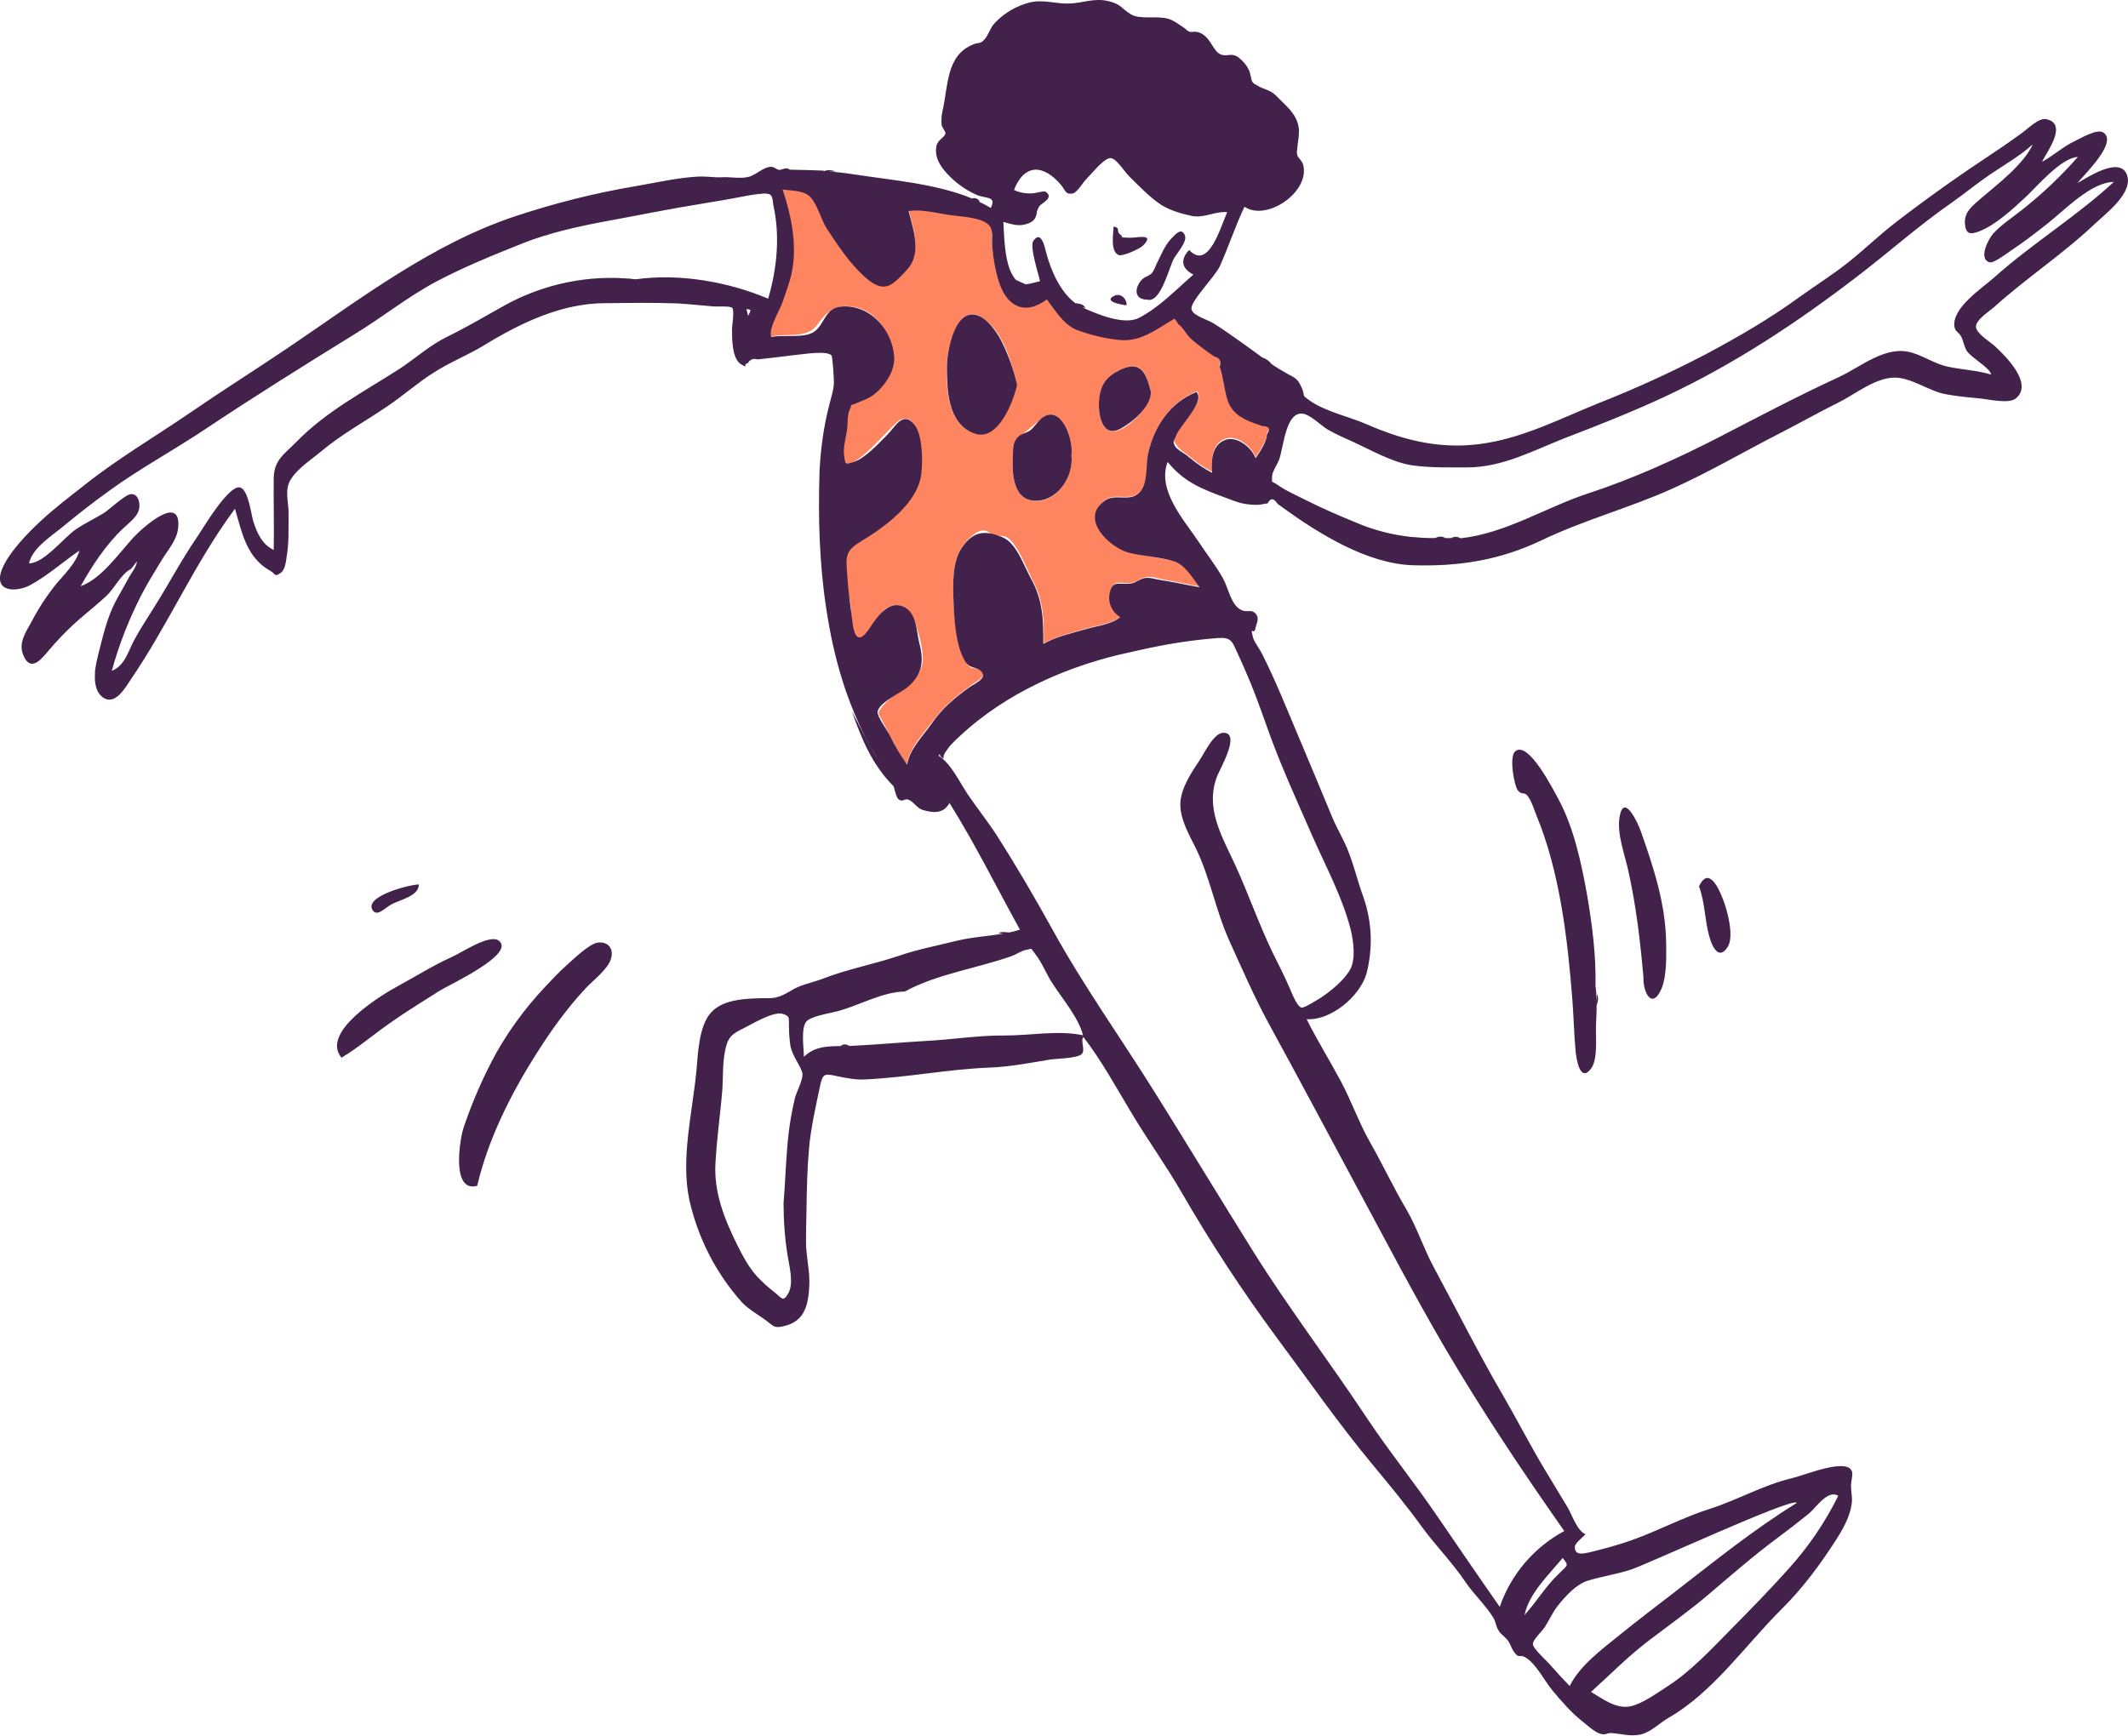
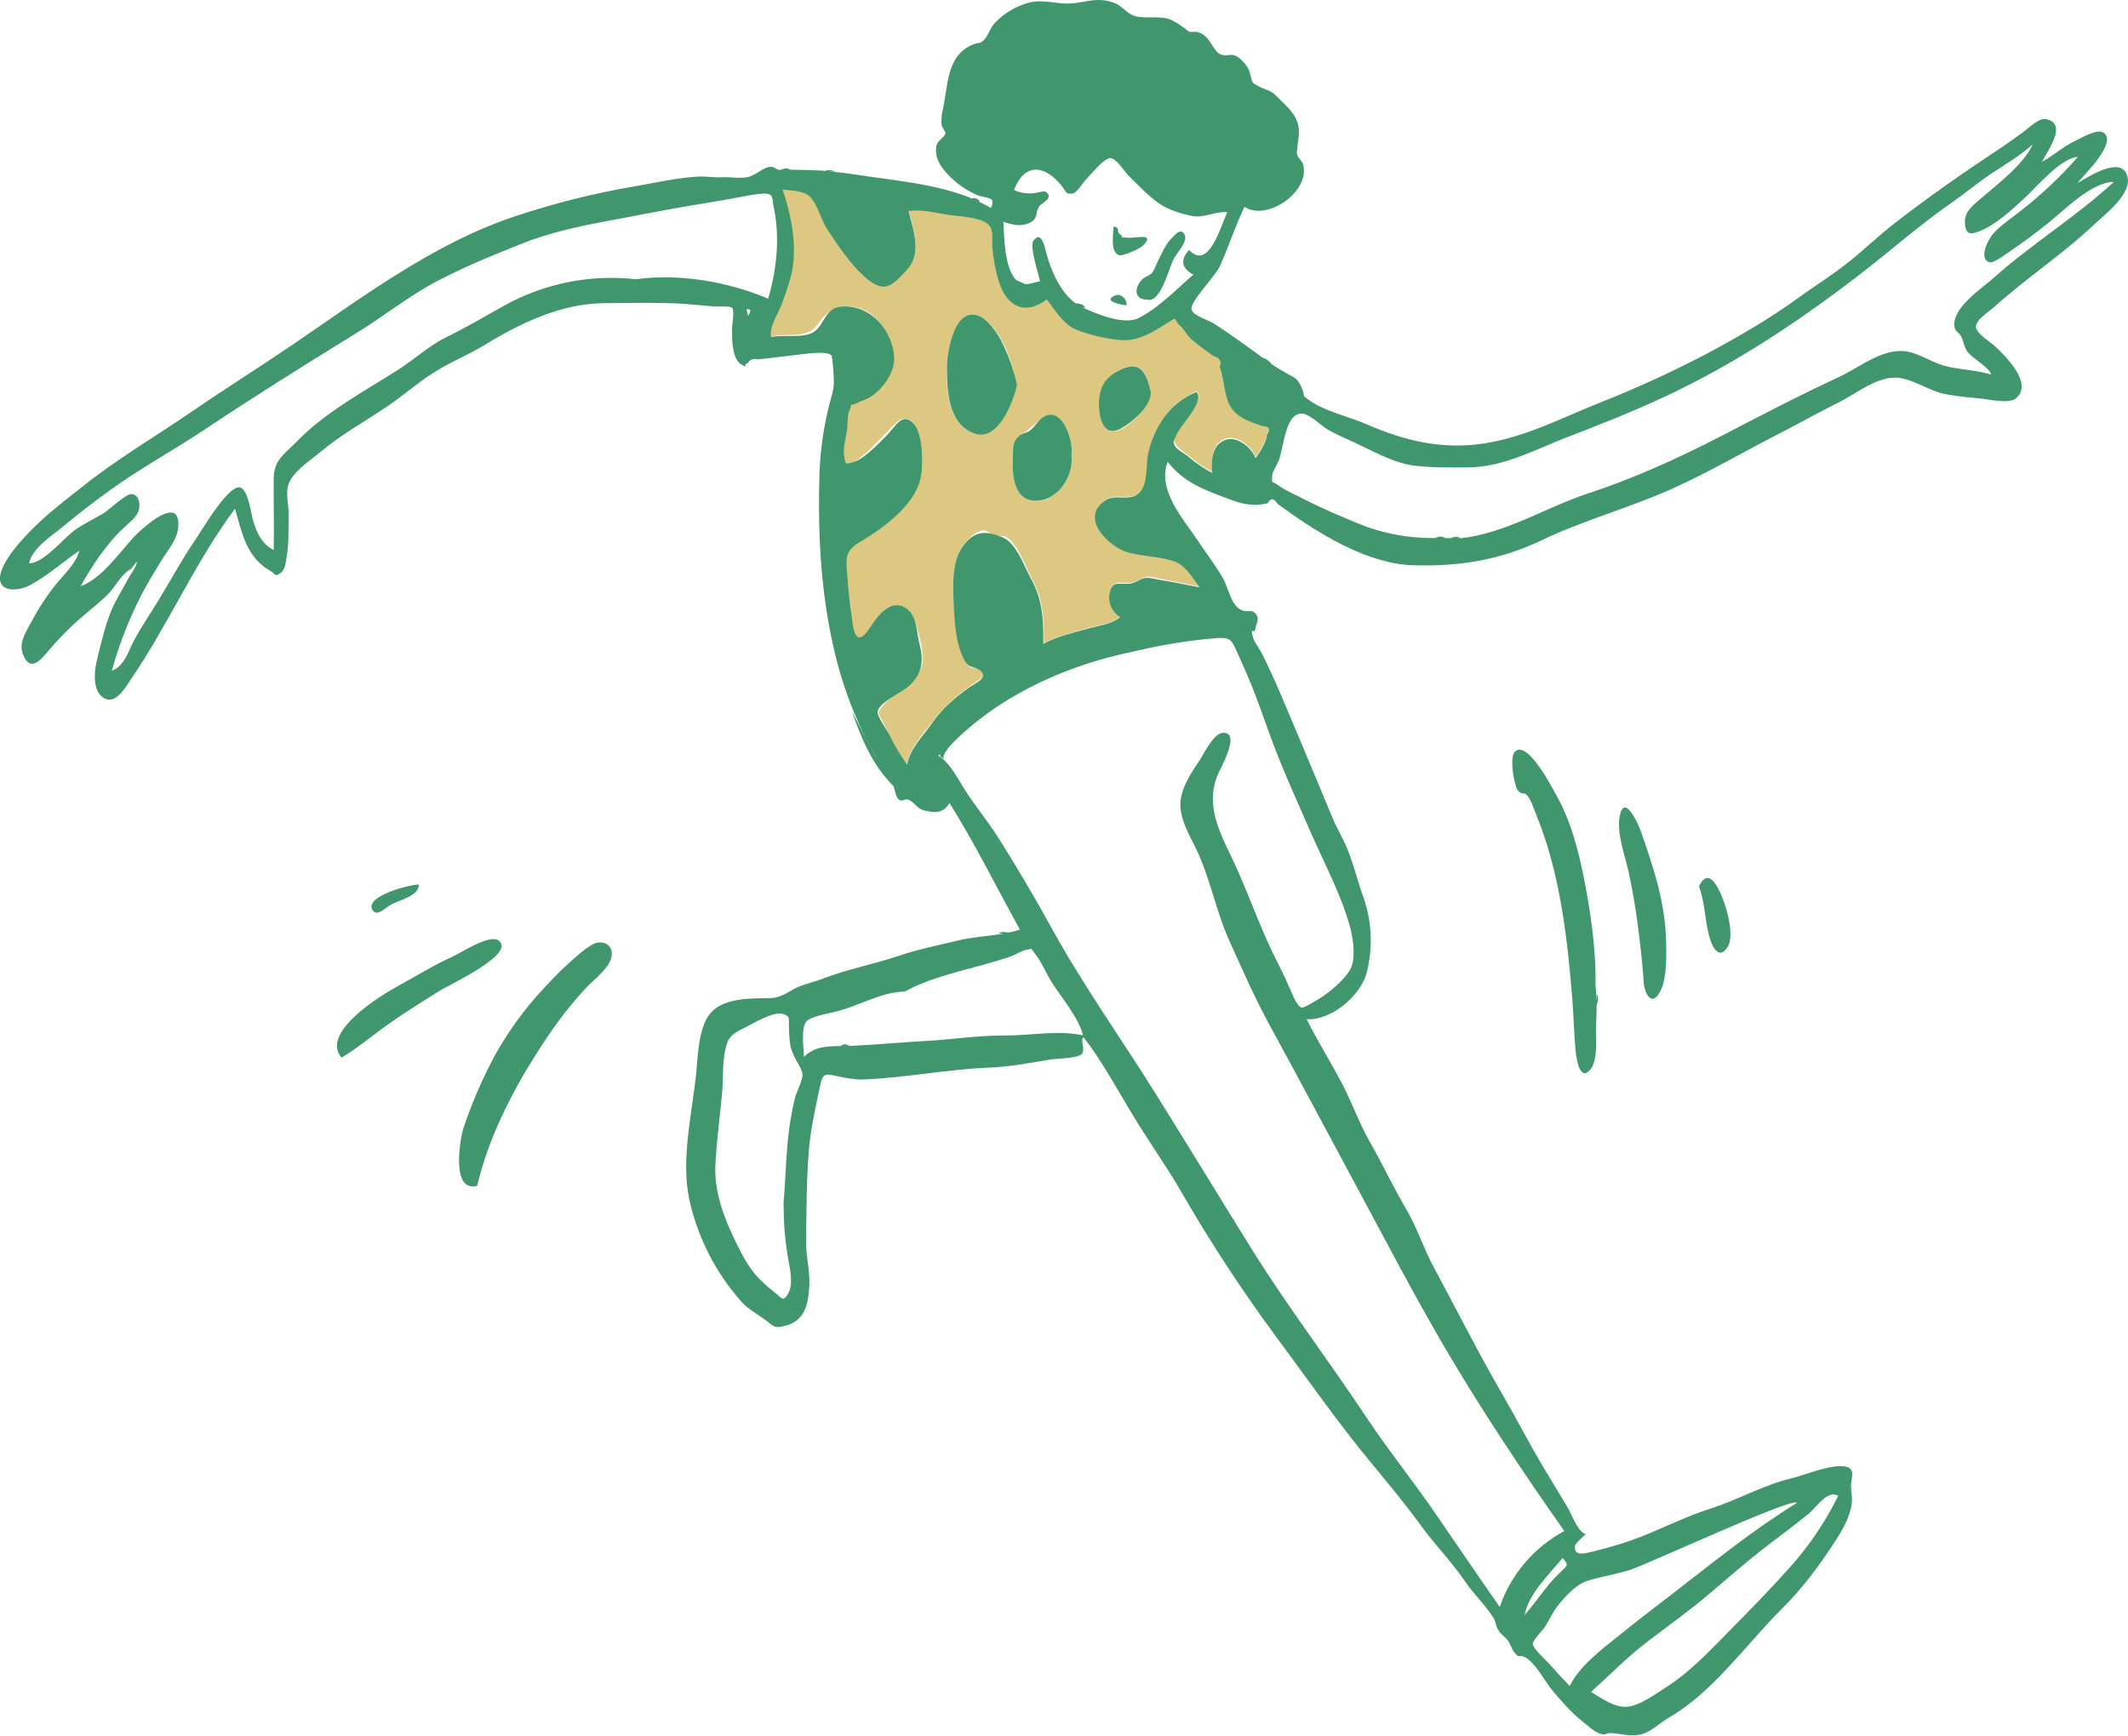
<svg xmlns="http://www.w3.org/2000/svg" version="1.1" id="Layer_1" x="0px" y="0px" viewBox="0 0 900.3 734.4" style="enable-background:new 0 0 900.3 734.4;" xml:space="preserve">
  <style type="text/css">
- 	.st0{fill-rule:evenodd;clip-rule:evenodd;fill:#FF8460;}
- 	.st1{fill-rule:evenodd;clip-rule:evenodd;fill:#42224B;}
+ 	.st0{fill-rule:evenodd;clip-rule:evenodd;fill:#DDC882;}
+ 	.st1{fill-rule:evenodd;clip-rule:evenodd;fill:#41976D;}
</style>
  <g id="Illustrations_groovy">
    <path id="Accent" class="st0" d="M486.9,165.8c-1.7-6.8-3.3-13.2-11.7-9.9c-6.4,2.5-9.5,6.5-10.1,13.3c-0.5,5.1,0.5,15.5,8.1,12.9   C478.2,180.4,487,171.7,486.9,165.8 M453.3,192.7c1-6.8-4.5-22.7-13-15.3c-3,2.6-5.5,4.7-8.6,7c-3.7,2.7-3,4.3-3.2,9.1   c-0.4,7.3,0.2,18.6,10.2,18.5C448.1,211.8,454.2,200.9,453.3,192.7 M430.2,162.8c-2.1-9.5-6-22.7-14.5-28.3   c-11.2-7.4-15.2,14.7-15.2,21.2c0,9.4,0.3,23.1,11.2,27.5C422,187.5,428.7,169.5,430.2,162.8 M506.4,165.6   c-10.6,4.2-17.8,14.1-20.3,25.1c-1.1,5.1-0.1,12.9-3.4,17c-4,4.9-10.2,0.7-14.8,3.7c-10.5,7,0.7,19.7,8.6,21.8   c6.3,1.7,12.6,2.7,18.9,3.9c5.9,1.1,8.8,6.4,12.3,11.1c-4.9-0.8-9.7-2-14.6-2.8c-2.1-0.3-5.2-1.4-7.4-1.3c-2.7,0.2-4.4,2-6.9,2.5   c-4.3,0.8-7.3-2-9,3.4c-1.2,4.2,0.6,8.6,4.3,10.8c-3.2,3.1-10.5,4-14.7,5.2c-6,1.9-12.2,3.1-17.8,6.2c0-9.8,0.1-17.6-4.7-26.6   c-2.3-4.4-6.8-16.6-11.5-18.5c-1.4-0.5-3.5-0.2-5-0.7c-1.6-0.5-2.4-1.8-4.2-1.9c-3.2-0.1-6.6,3.6-8.5,6c-4.8,6.1-4.6,15.9-4.3,23.2   c0.3,7.6,1.1,17.2,4.2,24.2c0.7,1.6,1.5,3.5,3,4.5c1.1,0.7,3.3,0.2,4.2,1c3.2,2.9-1.2,4.6-3.7,6.4c-6.3,4.6-11.8,9.1-16.4,15.3   c-3.9,5.2-10,11.6-11,18.3c-4.3-5.8-7.3-12.4-10.6-18.7c-1.9-3.6-1.9-2.9,0.1-5.6c1.8-2.3,4-4.3,6.5-5.9c4.5-3.1,9.2-6.4,10.5-12.2   c1-4.4-1.4-12.5-2.8-17c-1.8-5.7-6.3-10.1-12.2-6.7c-4.4,2.5-6.5,11.3-10.7,12.5c-4.8,1.4-4.1-10.2-4.6-13.4c-0.8-6-4-16.1-2-21.9   c1.5-4.6,9-7,12.8-9.8c6-4.2,11.2-9.4,15.4-15.3c4.1-6,3.8-12.1,3-19.1c-0.4-4.1-1.1-15.2-7.9-12.8c-3.9,1.4-21.4,25.2-24.5,16.7   c-0.9-2.4,1-8.4,1.3-11.1c0.2-2,0.2-11.6,1.6-12.9c0.5-0.5,6.7-1.3,8-2.2c3.1-2,5.7-4.6,7.6-7.8c6.4-10.7-0.9-27.4-12.9-30.1   c-7.9-1.8-12.1,1-16.5,7.3c-4.3,6.1-12.6,3.5-19.7,5c-1.3-3.6,3.4-10.8,4.6-14.3c1.8-5.2,3.9-10.5,4.6-16c1.4-10.6-1-22.1-4.4-32.1   c4,0.6,9.8,0.4,12.6,3.4s4,9.3,6.4,12.9c4.5,7,9.8,14.7,16,20.3c8.2,7.3,11.4,3.9,17.7-2.9c6.3-6.9,3-16.6,0.8-25   c5.1-0.8,11.1,0.7,16.1,1.5c4.6,0.7,13.2,0.9,17,3.7c2.9,2.1,1.9,4.3,2.2,8.4c0.3,5.5,1.3,11,2.9,16.3c3.4,10.7,11.1,14.4,20.3,7.5   c3.2,4.3,6.7,10,11.6,12.4s13.9,4.4,19.3,4.8c6.9,0.5,12.3-2.6,18-6c2.8-1.7,3.6-3.1,6-1.8c1.8,1,4.2,5.6,6,7.2   c2.1,1.8,4.2,3.5,6.5,5.1c1,0.8,2.1,1.6,3.2,2.4c2.4,0.6,3.2,2,2.4,4.3c1.5,4.4,1.8,9.1,3.1,13.5c1.5,5.3,5.1,8.1,10,10.1   c1.7,0.5,3.4,1,5,1.7c2.9,0.1,3.6,1.2,2,3.5c0,3.1-3.1,7.7-4.8,10.1c-1.6-4.5-8-9.6-12.9-7.7c-5.7,2.2-5.9,8.8-5.5,13.9   c-3.5-1.8-6.7-4-9.7-6.6c-1.5-1.2-3.9-2.6-5-4.2c-1.9-2.8-1.7-1.3-0.4-5.1C499.3,179.8,510.2,169.6,506.4,165.6" />
    <path id="Ink" class="st1" d="M765.2,640.6c-4.2,3.4-8.6,6.8-12.9,10c-10,7.4-19.3,15.5-28.7,23.5c-8.5,7.3-17.7,13.8-26.6,20.6   c-8.5,6.5-16,14.2-23.9,21.3c5.2,3,10.8,7.5,17,6c5.1-1.2,11-5.6,15.4-8.4c10.2-6.6,18.6-15.8,27.1-24.4   c8.3-8.4,16.3-16.6,24.1-25.3c8.4-9.3,15.5-19.7,21-30.9C773.2,630.2,768.2,638.2,765.2,640.6z M689.8,664.3   c-5.9,1.9-12.1,2.8-18,4.6c-5.1,1.6-9.5,6.6-12.8,10.7c-2.1,2.7-3.5,5.9-5.4,8.9c-1.1,1.7-5.2,5.6-5.1,7.2c0.1,2.1,6.1,7.3,7.5,9   c2.6,3,5.3,5.9,8.1,8.8c4.1-8.5,13.8-15.7,21-21.5c7.5-6.1,15.4-12.1,23.2-18.1c17.2-13.3,33.3-26.4,51.9-37.9   C759,633.2,696.7,662.1,689.8,664.3z M661.1,659.3c-5.7,7-14.3,15-16.1,24.2c3.6-4.1,6.7-8.6,10.2-12.9c1.5-1.8,3.1-3.5,4.8-5.1   C663,662.4,664,662.7,661.1,659.3z M515.2,270c-11.4,0.9-22.7,2.7-33.9,5.3l0,0c-2.7,0.6-5.4,1.2-8,1.8   c-26.1,6.3-52.1,18.7-71,38.1l-0.6,0.7c-0.9,1.4-2.9,3.3-2.5,5.2c-1.3-0.8-1.7-1.5-1.6-2.1c-0.2,0.3-0.3,0.5-0.5,0.8   c5.3,3.4,8.8,11.1,12.3,16.3c4,5.9,8.4,11.4,12.3,17.4c8.3,13,16.2,26.5,23.7,40.1c12.9,23.4,28.8,45.7,43,68.4s27.7,45,41.8,67.6   c15.1,24.1,32.4,46.8,47.9,70.2c9.3,14,19.9,27.1,29.4,41c9,13.1,17.9,26.2,27,39.2c4.7-13.7,14.5-25.2,27.3-32.1   c-17.7-25.2-34.7-50.7-50.3-77.2c-13.4-22.9-25.3-45.8-37.8-69c-12.3-22.8-24.4-45.7-36.9-68.5c-6.2-11.4-11.4-23.4-16.8-35.3   c-5.7-12.7-8.1-26.8-14.2-39.2c-2.9-5.8-6.8-12.5-6.4-19.2c0.4-6.3,4.8-12.8,8.2-17.9c2-3,5.9-11.5,10-11.5   c7.5-0.1-1.4,15.2-2.6,18.2c-5.4,13.8,2.1,25.8,7.8,38.2c5.5,12.1,9.9,24.8,15.7,36.8c2.5,5,5,9.9,7.2,15c0.8,1.8,2.9,7.5,4.9,8.1   c1.1,0.3,6.7-3.3,7.6-3.8c4.4-2.8,10.3-7.6,12.9-12.1s1.5-12.1,0.4-16.9c-3.5-13.9-10.7-27.1-16.4-40.1   c-6-13.7-12.3-27.5-17.5-41.5c-2.8-7.6-5.3-15.2-8.4-22.7c-1.7-4.2-3.6-8.5-5.5-12.6C521.3,271.5,521.1,269.6,515.2,270z    M314.7,435.1c-5.4,2.6-6.9,4-8,9.9c-1.2,6.1-0.6,12.2-1.3,18.4l0,0l-0.2,2.3c-0.9,8.8-2,17.6-2.5,26.3c-0.8,12.4,3.8,24,9.2,34.8   c2.4,4.8,4.8,9.4,8.4,13.4c2.3,2.4,4.7,4.6,7.3,6.6c3.2,2.6,3.7,4.3,5.8,0.7c2.6-4.4,0.5-11.6-0.2-16.3c-1.2-7.3-1.7-14.8-1.7-22.2   c0.3-3.4,0.5-6.9,0.7-10.3l0,0c0.5-8.4,0.9-16.8,2.3-25.1c0.5-3,1.1-6,1.8-8.9c0.7-2.7,3.4-7.6,3.2-10.2c-0.2-2.7-4.4-7.6-5.1-12   c-0.4-2.6-0.6-5.2-0.6-7.8c-0.2-3.7,0.7-4.6-2.5-5.6C327.3,427.7,318,433.5,314.7,435.1L314.7,435.1z M258.4,406   c-1.5,4.4-7.4,8.8-10.5,12.1c-8.4,9-14.9,18.2-21.4,28.5c-10.5,16.6-20.1,35.8-24.6,55.2c-11.2,3.1-7.3-20-5.8-24.5   c3.7-11,8.3-21.6,13.9-31.8c5.5-9.7,12.2-18.8,19.8-27c3-3.2,6.6-7.1,9.9-10c2.9-2.6,9.5-9,13.1-9.6   C257.3,398.3,259.9,401.5,258.4,406L258.4,406z M305.4,463.4L305.4,463.4z M659.4,338.3c6.5,12.1,9.7,27.2,12.1,40.7   c2.1,12.2,3.8,25.6,3.5,38c0.3,2.1,0.4,4.3,0.5,6.4v1.9c0-1.6,0.1-3.2,0.1-4.7c0.7,1.5,0.6,3.2-0.1,4.7c0,3.1-0.2,6.3-0.3,9.4   c-0.1,4.5,0.9,13.8-2.2,17.7c-4.7,5.9-6.1-4.7-6.4-7.6c-0.7-7.3-0.8-14.7-1.4-22c-2-25.6-5.3-53.9-15.2-77.8   c-0.9-2.3-2.4-7.1-4.2-8.7c-1.3-1.1-2.2,0.1-3.7-1.9c-1.5-2.1-3.7-14.1-1.1-16.4C646.5,313.1,657.1,334.1,659.4,338.3z M210.9,398   c7.8,5.5-20.9,18.8-24.8,21.2c-6.9,4.4-13.8,8.6-20.5,13.3c-7.1,4.9-13.8,10.7-21.1,15.1c-9.1-10.7,16.6-26.4,24-30.4   c7.6-4.1,14.8-8.7,22.6-12.2C194.9,403.4,206.9,395.2,210.9,398L210.9,398z M434,402c-1.5,0.2-4.5,2.1-6,2.6   c-14.7,5.2-31.7,7.6-45.2,15c-9.2,0.1-18.8,5.6-27.6,8.1c-3.5,1-10.5,2-13.4,4c-3.3,2.2-1.7,11.5-1.7,15.5c5.7-5.4,12.4-4.3,20-4.6   c10.6-0.5,21.2-1.5,31.8-2.1c11.2-0.6,22.2-2.4,33.4-2.3c11.1,0,22-2.3,32.9-0.1c-1.9-7.5-8.8-15.5-12.9-21.9   c-2.6-3.9-4.5-9-7.4-12.6C435.6,400.7,437.1,401.5,434,402L434,402z M359.4,442.6l-3.8,0.1C356.8,441.6,358.1,441.9,359.4,442.6   L359.4,442.6z M694.2,351.8c5.4,15.4,10.4,30.4,10.7,46.9c0.1,5.7,0.3,14.7-2.1,20c-4,8.8-7.7,1-7.5-5c-1.3-15.1-3.1-30.4-6.4-45.2   c-1.5-6.9-4.9-15.6-3.7-22.8C687,335.2,693,348.4,694.2,351.8z M695.2,416.1L695.2,416.1z M729,380.7c1.8,4.6,4.8,15.6,1.9,20.1   c-3.9,6-6.8-0.7-7.9-5.1c-1.8-6.8-1.7-13.9-4.2-20.6C722.7,366.8,726.8,374.9,729,380.7z M177.2,374.3c0,4.8-7.4,6.3-11.4,8.3   c-2.9,1.5-6.4,5.8-8.3,2.3C154.4,379.2,173.3,374.3,177.2,374.3L177.2,374.3z M331.1,80.2c3.4,10,5.8,21.5,4.4,32.1   c-0.7,5.5-2.8,10.8-4.6,16c-1.1,3.2-5.9,10.8-4.6,14.3c5.2-1.1,13.9,0.7,18.1-2.2c4.8-3.3,4.4-10.3,12-10.7   c11.7-0.7,21.1,9.7,21.9,21.3c0.4,6-4,12.4-8.5,15.9c-2.4,1.9-4.7,2.5-7.4,3.7c-1.8,0.8-2.3,0.8-2.4,0.7l0,0   c0.1,0.1,0.2,0.6-0.6,2.3c-1,2.2-0.7,5.7-1,8c-0.4,3.4-1.8,7.7-1.3,11.1c0.5,3.7,0.3,4,4.3,2.7c4.6-1.5,10.4-7.8,13.8-11.2   c3.4-3.3,6.7-10.5,11.5-4.7c3.7,4.4,3.7,15.4,3.1,20.8c-1.3,12.6-15.7,22.9-25.7,28.9c-7.1,4.2-6.1,7-5.6,15   c0.4,6.5,1.4,13,2.2,19.4c1,7.7,3.5,7.9,7.3,2.1c2.9-4.4,7.7-11.6,13.9-9.1s5.7,10.6,7.1,15.8c1.9,7.4,1.3,12.9-4.9,18.3   c-2.8,2.4-12,6.4-12.8,10.4c-0.4,1.9,4.1,8,5.1,10c2.1,4.4,4.6,8.5,7.4,12.5c1-6.6,6.7-12.1,10.3-17.3c4.3-6.3,9.6-10.8,15.8-15.3   c2.3-1.7,8-3.9,5.3-6.8c-2.3-2.5-4.8-0.7-7.1-4.7c-3.9-6.8-4.4-17.7-4.7-25.4c-0.3-6.8-0.5-16.4,3.5-22.3c4.9-7.2,9.9-7.5,17.3-4.4   c5.8,2.4,8.8,11.7,11.9,17.3c5.2,9.4,5.3,17.4,5.3,27.8c5.6-3.2,11.7-4.4,17.8-6.2c4.2-1.3,11.5-2.1,14.7-5.2   c-3.4-2-5.2-5.9-4.5-9.8c1.2-6.3,4.4-3.6,9.2-4.4c2.2-0.4,3.7-2,5.9-2.3s4.6,0.6,6.8,0.9c5.5,0.8,10.8,2.1,16.2,3   c-3-4-6.1-9.5-10.9-11c-5.8-1.8-12.9-2.1-19-3.6c-7.9-2-21.5-14.5-9.9-22.2c4.4-2.9,10.1,0.8,14.2-3.1c3.9-3.7,2.8-11.4,3.8-16.4   c2.4-11.5,9.3-21.9,20.5-26.3c3.8,4.1-7.1,14.2-8.6,18.4c-0.9,2.5-1.6,2.2-0.6,4.3c0.6,1.4,3.7,3.1,5.1,4.1l1.1,0.9   c2.9,2.5,6.2,4.7,9.6,6.5c-0.4-5.1-0.2-11.7,5.5-13.9c4.9-1.9,11.2,3.1,12.9,7.7c1.7-2.4,4.8-7.1,4.8-10.1c1.6-2.3,0.9-3.5-2-3.5   c-1.2-0.5-2.5-0.9-3.7-1.3c-5.4-2.1-9.5-4.5-11.2-10.4c-1.3-4.4-1.6-9.1-3.1-13.5c0.8-2.3,0-3.7-2.4-4.3c-0.8-0.5-1.5-1.1-2.3-1.6   c-2.5-1.8-5.1-3.8-7.4-5.8c-1.8-1.6-3.5-5-5.4-6.2c-0.4-0.9-1-1.6-1.7-2.3c-1.6,1-3.3,2-4.9,3c-5.7,3.5-11.1,6.6-18,6   c-6.3-0.6-12.5-2.1-18.4-4.3c-5.5-2.2-9.2-8.4-12.6-12.9c-9.2,6.9-16.9,3.2-20.3-7.5c-1.5-4.8-2.4-9.8-2.8-14.8   c-0.4-4.1,0.9-7.7-2.3-9.9c-3.9-2.8-12.4-2.9-17-3.7c-5-0.8-11-2.3-16.1-1.5c2.2,8.5,5.6,18.2-0.8,25c-6.3,6.8-9.5,10.2-17.7,2.9   c-6.3-5.6-11.4-13.3-16-20.3c-2.4-3.7-3.5-8.5-5.9-12C341.4,80.4,335.9,80.9,331.1,80.2L331.1,80.2z M40.6,284.4L40.6,284.4   L40.6,284.4z M323.2,81.9c-3.1,0.2-6.1,0.7-9.1,1.3c-5.6,1.1-11.2,2-17.1,3c-13.2,2.1-26.3,4.8-39.4,7.2c-12,2.2-25.4,5.1-36.8,9.7   c-12.5,5-24.6,9.9-36.5,16.2c-11.9,6.4-22.2,14.7-33.6,21.7c-21.4,13.2-43,26.7-64,40.7c-13.3,8.9-27.6,16.6-40.5,26   c-6.7,4.8-13.2,9.9-19.5,15.1c-4.7,3.9-13.2,9.2-14.4,15.6c6.3,0,14.7-10.9,19.8-14.4c3.7-2.5,7.9-4.5,11.7-6.8   c2.2-1.3,9.3-8.1,11.7-8.1c3.5-0.1,4,4.9,3.1,7.2c-1.1,2.9-4.4,5.3-6.6,7.4c-7.2,6.8-13.1,15.8-17.9,24.4   c8.8-3.2,16.1-13.8,22.3-20.6c3.3-3.6,20.2-19.1,19-4.4c-0.4,5.4-4.4,9.6-7.1,14.1c-3,4.9-6,9.8-8.6,14.8   c-5.2,10.2-9.4,20.9-12.4,31.9c5.5-2.2,6.9-8.2,9.4-12.9c2.6-4.8,5.6-9.4,8.5-14c6.2-9.8,11.5-20,18.1-29.6   c2.6-3.8,14.2-23.7,18.8-20.9c3.1,1.9,4.1,10.8,5,13.9c1.5,4.9,3.8,10.1,8.7,12.3c0.2-10.1-0.1-20.1,0-30.2   c0.1-7.9,4.4-10.2,9.8-15.7c12.5-12.8,28.5-21.1,43.4-30.7c6.6-4.3,12.7-9.9,20-13.5c8.2-4,16.2-8.7,24.2-13.2   c16.7-9.3,35.9-13.3,54.9-11.3l0.8,0.1l0,0c18.4-2.6,39.1,1,56.1,8.2c3.7-12.8,5.1-26.3,2.2-39.5C326.7,83,326.8,81.9,323.2,81.9   L323.2,81.9z M490.4,273.9c-0.8,0-1.6,0.1-2.4,0.1C488.8,274,489.6,274,490.4,273.9L490.4,273.9z M860,61.1   C854.6,66,847.6,70,841.7,74c-5.4,3.7-10.5,7.9-15.9,11.7c-14,9.7-26.7,21.1-40.2,31.4c-25.4,19.5-51.9,37-80.9,50.6   c-13.7,6.4-27.8,12-41.9,17.4c-13.7,5.3-26.7,12.6-41.8,12.7c-7.8,0-16,0.2-23.7-0.9c-8.3-1.3-17-6.3-24.6-9.8   c-3.6-1.6-7.2-3.2-10.6-5.1c-3.2-1.8-7.4-6.3-10.7-6.9c-7.5-1.3-8.3,14.2-10.3,19.6c-0.7,1.8-2.9,5-2.9,6.8c0,3.4-0.6,1.7,2.5,3.8   c3.3,2.4,7.8,4.3,11.5,6.2c6.9,3.5,14.3,6.7,21.4,9.6c7.4,3.2,15.2,5.2,23.2,6.1c3.2,0.3,6.2,0.5,9.3,0.5h1c1.4-0.6,2.9-1,4.3,0   h-1.1c2.5,0,5,0,7.6,0.1c-1.3,0-2.6-0.1-3.9-0.1c1.2-0.7,2.7-0.7,3.9,0.1c19.3-2.1,36.2-13.2,54.3-19.1c18.4-6,37.6-14.7,55.1-23.7   c16.6-8.6,33.3-17.4,50.4-25.3c9.8-4.5,20.2-13.9,31.4-10.4c5.2,1.6,9.8,4.8,15.1,5.9c6.2,1.3,12.1,1.5,18.2,3.3   c-0.4-2.8-8.4-7.1-10.3-10c-1.2-2-1.4-4.2-2.4-6.1c-0.9-1.8-2.4-1.9-2.8-4c-1.4-8,11.8-16.5,16.8-21c16-14.3,34.7-25.7,50.6-40.4   c-9.6,0-21.1,12.2-28.3,17.8c-4.8,3.8-9.6,7.5-14.7,10.9c-1.4,0.9-7.8,5.9-9.6,5.3c-5-1.6-0.2-10.2,1.6-12.2   c3.5-3.8,8.3-6.9,12.3-10.1c8.5-6.7,16.4-14.2,23.5-22.3c-7.1,0.4-17,12.2-22,16.9c-5.5,5.1-12.8,12-20,14.7   c-3.7,1.4-5.5,1-5.8-3.5c-0.3-5.1,3.7-7.8,7.1-10.8C845.2,77.9,856.2,69.5,860,61.1L860,61.1z M453.3,192.7   c1,8.4-5.3,18.9-14.6,19.2c-10,0.4-10.6-11.3-10.2-18.5c0.2-3.8-0.3-6.1,2.4-8.7c1.1-1.1,3.7-1.6,5-2.6c1.7-1.4,2.8-3.3,4.4-4.8   C448.8,170.1,454.3,185.9,453.3,192.7L453.3,192.7z M415.7,134.5c3.2,2,6.7,7.1,8.3,10.5c2.8,5.7,4.9,11.7,6.3,17.9   c-1.5,6.8-8.1,24.7-18.5,20.4c-10.9-4.4-11.1-18.2-11.2-27.5C400.5,148.9,404.2,127.4,415.7,134.5L415.7,134.5z M486.9,165.8   c0.2,6.2-7.8,12.9-12.8,15.6c-8,4.3-9.6-6.4-9.1-12.2c0.6-6.5,3.2-10,9.1-12.8C483,152.3,485,158.3,486.9,165.8L486.9,165.8z    M533.6,151L533.6,151z M469.2,67c-3,0.9-7.4,6.6-9.7,8.9c-1.4,1.4-3.8,5.7-5.8,6c-3,0.4-2.7-1-4.7-3.5c-7.6-9.1-15.7-9.1-20,2   c2.5,1.2,5.3,1.6,8,1.4c0.9,0,4.6-1.1,5.3-0.7c4,2.6-1.8,4.9-2.6,6.2c-0.5,0.8-0.9,1.7-1.1,2.7v0.4l0,0v-0.1l0,0v0.1   c-0.5,1.9-0.9,3.3-4.3,4.4s-6.3,0.1-9.8-0.9c0.4,6.7,0.4,18.8,5.1,24.3l0.3,0.3c1.3,0.6,2.7,1.2,4,1.8h-0.5c2.3,0,5-1,6.6-1.3   c-0.7-3.4-4.5-14.7-2.8-17.1c3.3-4.6,4.7,2.3,5.5,5.3c1.9,7.3,6.1,16.9,12.7,21.4c-0.1-0.1-0.1-0.2-0.2-0.3c1.6,0.3,3.2,0.3,4,2.1   c-0.5-0.2-1-0.3-1.5-0.4l0,0c6.3,2.9,18,7.8,24.2,4.5c8.7-4.5,15.7-12,23-18.3c-5-2.5-5.7-6.4-1.8-10.4c8.3,8.9,13.4-10.2,16.1-16   c-5.1-0.5-9.7,2.6-14.9,1.6c-4.3-0.9-9.4-2.4-13-4.7c-4.9-3.2-9.2-7.8-13.3-11.8C475.3,72.3,471.9,66.1,469.2,67L469.2,67z    M315.8,130.8c0.2,1,0.5,1.9,0.7,2.9C317.9,131,317.9,131,315.8,130.8L315.8,130.8z M476.6,129.2c-2.1-0.2-10.3-1.7-5-4.1   C474.3,123.9,476.9,126.7,476.6,129.2L476.6,129.2z M501.3,99.6c1.1,2.7-3.4,7.5-4.7,9.9c-2,3.6-5.5,18.9-11.2,17.3   c-6.3,0-5.2-6-1.8-8.9c1.2-1,2.5-1.1,3.7-2.3c1-1.1,1.7-3.4,2.4-4.7c1.7-3.4,3.2-7.2,5.9-10C497.7,98.7,499.9,96.3,501.3,99.6   L501.3,99.6z M267.1,118l0.7,0.1l1.3,0.1l-1.1-0.1L267.1,118z M265.7,117.8l0.8,0.1h0.4l-0.6-0.1H265.7z M471.1,95.9   c3,0.4,1.1,1.8,2.6,3.1c1,0.9,1.2,1.3,1.1,1.5h0.1c0.4,0,1.2,0,2.5,0.1c2.9,0.3,11.8-2.3,6.1,3.4c-1.2,1.2-8.6,4.7-10.3,3.9   C469.6,106.2,471.1,99,471.1,95.9L471.1,95.9z M474.8,100.6C474.1,100.6,474.6,100.8,474.8,100.6z M232.6,99.7   c-0.8,0-1.6,0-2.4,0.1C231,99.8,231.8,99.8,232.6,99.7L232.6,99.7z M438.5,90.6L438.5,90.6z M356.8,72.9L356.8,72.9z M348.4,72.5   L348.4,72.5c1.6-0.7,3.5-0.6,5.1,0.1h-3.2c3.7,0.2,7.4,0.6,11.1,1.2c16.1,2.5,34.8,3.9,50.1,10.3c-0.1-0.1-0.1-0.2-0.2-0.2   c1.2-0.3,2.5,0.2,3.2,1.3c-0.1,0-0.3,0.1-0.4,0.1c1.7,0.8,3.4,1.7,5.1,2.7c2.5-5.3-2.1-3.7-6.4-5.7c-4.5-2.1-8.6-5-12-8.7   c-3-3.2-5.6-7.2-4.6-11.9c0.5-2.5,3.3-3.4,3.8-5.2c0.2-0.6-1.5-2.7-1.6-3.5c-0.2-1.9-0.1-3.9,0.3-5.8c2.5-10.5,1.4-24,13.3-28.5   c2.6-1,2.5,0.1,4.4-1.9s2.5-5.2,4.7-7.3c4-4.2,9.1-7.1,14.7-8.5c5.9-1.3,10.9,0.7,16.5,0.5c6.1-0.2,10.7-2.6,17.2-0.9   c4.9,1.3,5.3,3.3,9,5.5c3.8,2.3,11.1,0.4,15.9,1.9c2.5,0.8,4.1,2.2,6.3,3.6c1.3,0.8,1.2,1.3,2.5,1.8c0.7,0.3,2.3-0.1,3.2,0.1   c5.9,1.3,6.4,8.2,10.2,9.6c2.9,1,4.2-1,7.4,1.2c1.9,1.5,3.5,3.4,4.5,5.6c0.5,1,0.9,4.2,1.3,4.7c1.3,1.5,0.8,0.7,2,1.5   c2.6,1.8,5.6,1.7,8.4,4.7c3.8,4,8.3,7.2,9.2,13c0.2,0.9,0.2,1.9,0.1,2.8v0.6c-0.1,1.7-0.5,3.3-0.6,5.1c-0.2,2-0.4,2.1,0,3.5   c0.3,1,2,2.3,2.4,3.8c3.2,11.4-15.3,24.3-24.8,17.9c-3.9,8.2-6.7,16.9-10.4,25.1c-2,4.5-12.8,15.1-12,18.3c0.6,2.7,6.8,4.4,8.9,5.7   c3.9,2.3,7.6,5.1,11.4,7.7c2.7,1.9,5.3,3.8,7.9,5.7l1.6,1.2l0.2,0.1c1.6,0.5,2.9,1.5,3.9,2.8c2.2,1.5,4.4,2.8,6.7,4.1   c3.6,1.9,4.5,2.3,6.1,6.1c1.6,3.9-0.4,2.5,3,5c6.6,4.8,16.7,6.9,24.3,10.2c16.7,7.3,33,11.1,51.3,7.9c16.5-2.8,31.8-10.7,47.2-16.9   c15.3-6,30.3-12.9,44.9-20.5c13.7-7.3,27.2-15.1,39.8-24.3c7.1-5.1,14.5-9.7,21.3-15.2c6.7-5.4,12.9-11.4,19.7-16.6   c13.3-10.3,27.3-20.1,41.3-29.4c4-2.6,7.9-5.4,11.8-8.2c2.4-1.7,7.1-6.5,10.2-5.9c9.7,1.9,0,14.4-1.7,18.1   c4.8-2.6,8.7-6.3,13.7-8.7c2.6-1.2,9.6-5.5,12.3-3.7c6.3,4.2-8.6,18.2-11,21.4c4-2.3,17.5-11.3,20.8-3.9c3.4,7.8-9,16.9-13.6,21.3   c-13.4,12.7-28.9,22.8-42.5,35.1c-1.9,1.7-8,5.5-7.6,8.5c0.4,2.9,6.1,6.2,8.1,8.1c4,3.7,16.6,15.9,8.6,22.1   c-2.8,2.2-10.9,0.4-14.3,0c-5-0.5-9.9-0.9-14.8-1.8c-7.3-1.2-14.4-6.9-21.7-7.1c-8.2-0.2-17,7-24,10.5c-8.3,4.1-16.2,8.6-24.4,12.8   c-15.7,8-30.7,16.9-46.9,24.1c-17.8,7.9-36.8,13-54.3,21.4c-17.8,8.5-35.1,11.2-54.6,10.6c-19.1-0.6-39.5-13.2-54.6-24.1   c-0.9-0.6-1.7-1.3-2.6-1.9c-1.6-2.5-3-2.5-4.2-0.2c-2.5,0.4-3.5,0.8-6.4,0.6c-4.8-0.3-7.2-1.4-11.5-3c-9.9-3.7-17.4-6.5-24.4-15.1   c-4.6,12,7,24.6,13.2,33.9c3.4,5.2,7.3,10.1,10.3,15.5c2.4,4.4,3.3,11.3,7.8,13.3c2.7,1.2,4.4-0.8,6.3,2c1.2,1.8-0.1,3.9-0.4,5.4   c-0.6,3.9-2.5-1.6-1.1,4.1c0.4,1.8,3,5.2,3.8,6.9c5.7,11.3,10.4,23.1,15.3,34.7s9.7,23.1,14.5,34.7c2.1,5,5,9.6,6.9,14.7   c2.4,6.2,3.9,12.6,6.2,18.9c3.7,10.5,4.1,21.8,1.3,32.5c-2.9,9.8-15.3,19.9-25.3,19.2c4.6,9.2,9.8,17.5,14.6,26.5   c4.5,8.5,7.6,17.5,12.3,25.7c5.3,9.3,9.9,19.2,15.3,28.3c4.5,7.7,7.3,16.5,11.5,24.3c9.6,17.8,18.9,36.4,29.2,54.1   c6,10.3,11.4,20.9,17.5,31.1c3.3,5.5,6.6,10.9,9.9,16.4c1.9,3.1,4.1,10.1,7.7,11.6c-1,1.1-4.3,3.6-4.5,5.1c-0.3,4.2,3.9,3,6.3,2.5   c6-1.5,11.8-3,17.7-5.1c11.2-4,21.8-9.7,33.1-13.3c11.7-3.7,22.8-10.2,34.9-13c5.5-1.3,23.7-9,25.3-2.5c0.3,1.2-0.5,4.2-0.5,5.7   c0,2.6,0.7,5,0.3,7.7c-0.7,5.3-3.6,10.5-6.4,14.9c-6.7,10.5-14.3,20.8-23.2,29.6c-15.2,15.1-29,35.2-47.8,46   c-3.7,2.1-7.3,5.9-11.5,7c-4.7,1.2-8.7-0.3-12.8-0.5c-2.3-0.1-2.4,1.2-5.2,0.1c-2.3-0.9-5.2-3.6-7.1-5.1   c-4.7-3.7-8.7-8.4-12.5-12.9c-3.4-4-7.1-11.7-11.7-14.2c-2.6-1.4-2.4,0.9-4.7-2.3c-1.3-1.8-1.4-3.5-3-5.3c-1.7-1.9-2.7-2.1-3.9-4.4   c-0.8-1.6-0.8-3.1-1.8-4.7c-3.3-5.4-8.4-10-12-15.4c-5.4-8-12.2-14.9-17.9-22.6c-6.7-9.3-14.3-18.5-21.6-27.3   c-14.1-17-27.1-35.7-40.4-53.6c-14.5-19.6-27.8-40-40-61.1c-6.5-11.3-14.3-22.1-21-33.3c-6.6-10.9-12.7-22.3-20.5-32.4   c-1.5,1.2,1,5.5-0.8,7.2c-1.9,1.8-10.9,1.9-13.4,2.3c-8.4,1.4-17.3,3.1-25.8,3.4c-17.5,0.7-34.8,4.2-52.5,5   c-4,0.2-7.1-0.5-10.9-1.2c-5.7-1.2-6.8-1.9-8,3.7c-1.8,8.6-3.9,17.7-4.7,26.4c-0.8,9-1,17.9-1.1,26.9c-0.1,4.3-0.2,8.6-0.2,12.9   c0,6.2,1.7,12.3,1.4,18.5c-0.4,7.9-1.8,14.8-10,17c-4.6,1.2-4.7,0.6-7.9-1.9c-3.4-2.6-7.9-5-10.7-8.1c-11-12.3-18.6-27.3-22.2-43.4   c-3.6-17.6,1.3-36.6,3-54.1c0.7-7.4,1-19.2,6.2-25c5.5-6.2,16.8-6,24.3-6.1c1.4,0,2.8-0.1,4.1-0.5h-0.8l1.4-0.2   c2.1-0.9,4.2-2,6.1-3.2c3.5-1.9,8.6-2.9,12.4-4.4c10.3-4,21.2-6,31.6-9.5c8.5-2.9,16.9-4.5,25.4-6.6c6.3-1.5,12.8-1.8,19.1-2.9   c-0.7-0.1-1.4-0.2-2.1-0.1c1.5-1,3.1-0.4,4.7-0.4c1.5-0.3,3-0.7,4.5-1.2c-9.9-17.9-18.9-36.2-29.8-53.6c-2.4,4.4-6.4,4.4-11.2,3   c-2.7-0.8-3.8-3.5-6.2-4.4c-1.6-0.6-2.5,1.2-4.1-0.1c-0.9-0.7-1.5-3.3-2.1-5.5c-9.1-9.2-13.4-19.6-17.7-31.8   c3.1,5.8,5.9,11.7,9.1,17.4c0.8,1.3,1.7,2.6,2.6,3.9l-0.3-0.4c-1.3-2-2.6-4-3.7-6.1c-10-18.7-15.3-37.1-18.5-58   c-2.9-18.7-3.5-38.4-2.9-57.3l0,0v-0.1l0,0c0-1.3,0.1-2.6,0.2-3.9l0,0c0.5-8,1.7-16,3.6-23.8c0.7-3.1,2.3-7.7,2.3-10.8   c0-1.9-0.5-11.1-1.1-11.6c-2.4-2-11.6-0.4-14.2-0.2c-4.7,0.5-9.4,1.2-14.2,1.7c-1,0.1-1.9,0.2-2.9,0.3c-1.5-0.6-3.3,0.1-4,1.6   c-2.5,0.4,0.7,2.5-2.8,0.5c-4-2.3-3.9-11.1-3.9-15c0-1.5,1.1-7.8,0.1-8.9c-0.8-0.9-6.2-0.5-7.6-0.6c-5.2-0.4-10.4-1-15.6-1.3   c-10.3-0.4-20.7-0.2-30.9-0.1c-18.2,0.1-35.5,8.4-50.7,17.7c-7,4.3-14.8,7.3-21.7,11.8c-6.8,4.3-12.8,9.7-19.5,14.2   c-9.4,6.4-19.2,11.7-27.9,19c-4.2,3.5-9.7,7-12.7,11.6c-3.1,4.6-1,9.9-1.1,15.2c-0.1,5.8,0.2,11.9-0.8,17.6c-0.3,2-0.6,5.7-2.5,7   c-2.8,2-2.1,0.5-4.4-0.8c-10.2-5.7-12-16.2-15-26.3c-16.9,22.7-28.1,48.9-44.1,72.3c-2.4,3.6-6.7,11.2-11.8,7.5   c-3-2.2-3.6-6.3-3.3-10.4V284c0.3-2.4,0.8-4.8,1.4-7.2c1.9-7.4,3.6-15,7.1-21.9c1.8-3.4,3.8-6.7,5.6-10.1c0.9-1.8,3.7-5.2,3.6-7.2   c-0.8,1.1-1.7,2.2-2.5,3.2c-4,1.9-7,8.2-10.3,11.3c-3,2.8-6.4,5.6-9.6,8.3c-5.9,4.9-11.2,10.4-16.1,16.3c-3.1,3.6-6.9,7.1-9.6,0.4   c-2.1-5.1,1.2-9.7,3.6-14.1c2.9-5.6,6.4-10.9,10.4-15.9c3.5-4.2,8.4-8.8,9.8-14.1c-7,4.8-13.3,10.5-20.8,14.6c-6,3.2-15.7,3-12-6.6   c2.7-7,11-15.5,16.5-20.6c5.7-5.3,12.2-10.2,18.4-15.1c14.2-11.3,30.1-20.6,45.1-30.9c13.7-9.4,27.7-18.2,41.3-27.4   c30.5-20.6,60.5-43.7,95.9-55.5c16.6-5.5,33.6-9.8,50.8-12.7c8.8-1.5,18.2-3.7,27.1-4.1c3.3-0.1,6.4,0.5,9.7,0.3   c3.4-0.2,7.5,0.7,10.9-0.1c3.5-0.8,6.6-4.5,10-4.3c1.1,0.1,2,1.1,3.1,1.3h0.3c1.4-0.2,2.9-1.3,4.2-0.1l0,0   c4.8,0.1,9.6,0.2,14.4,0.4L348.4,72.5z" />
  </g>
</svg>
